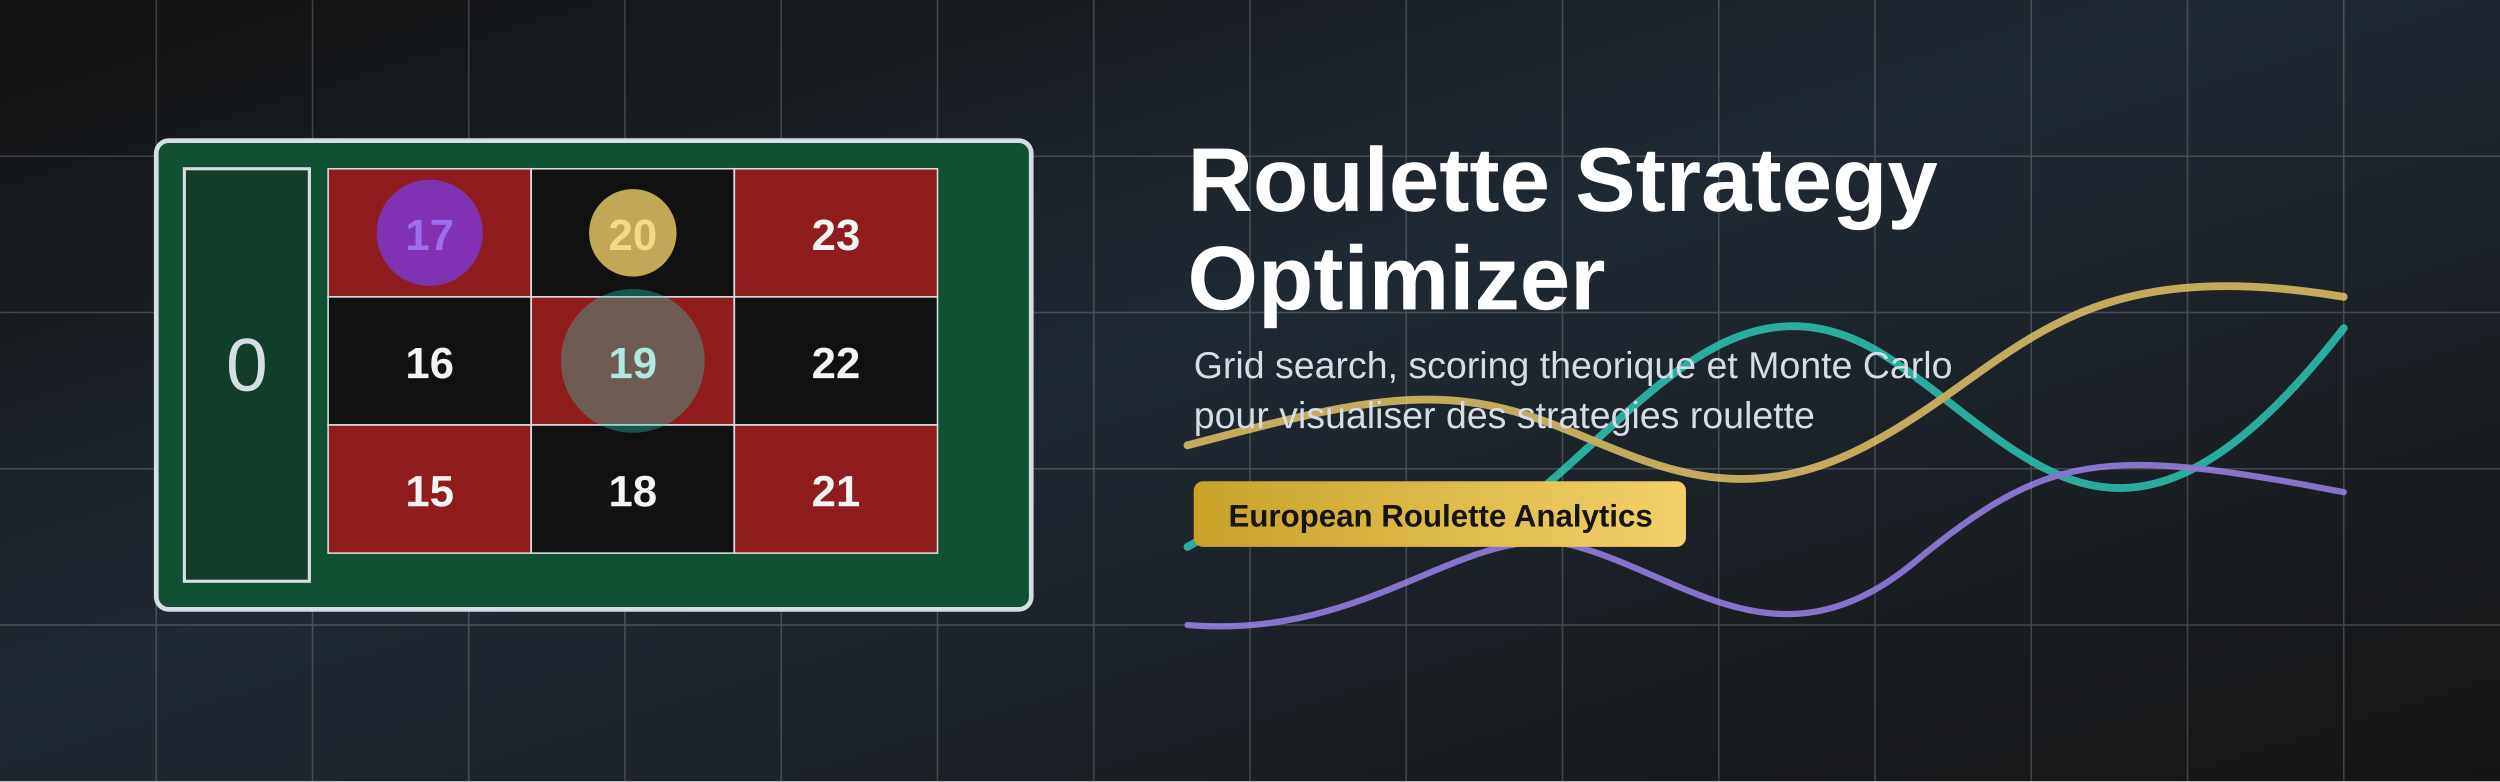
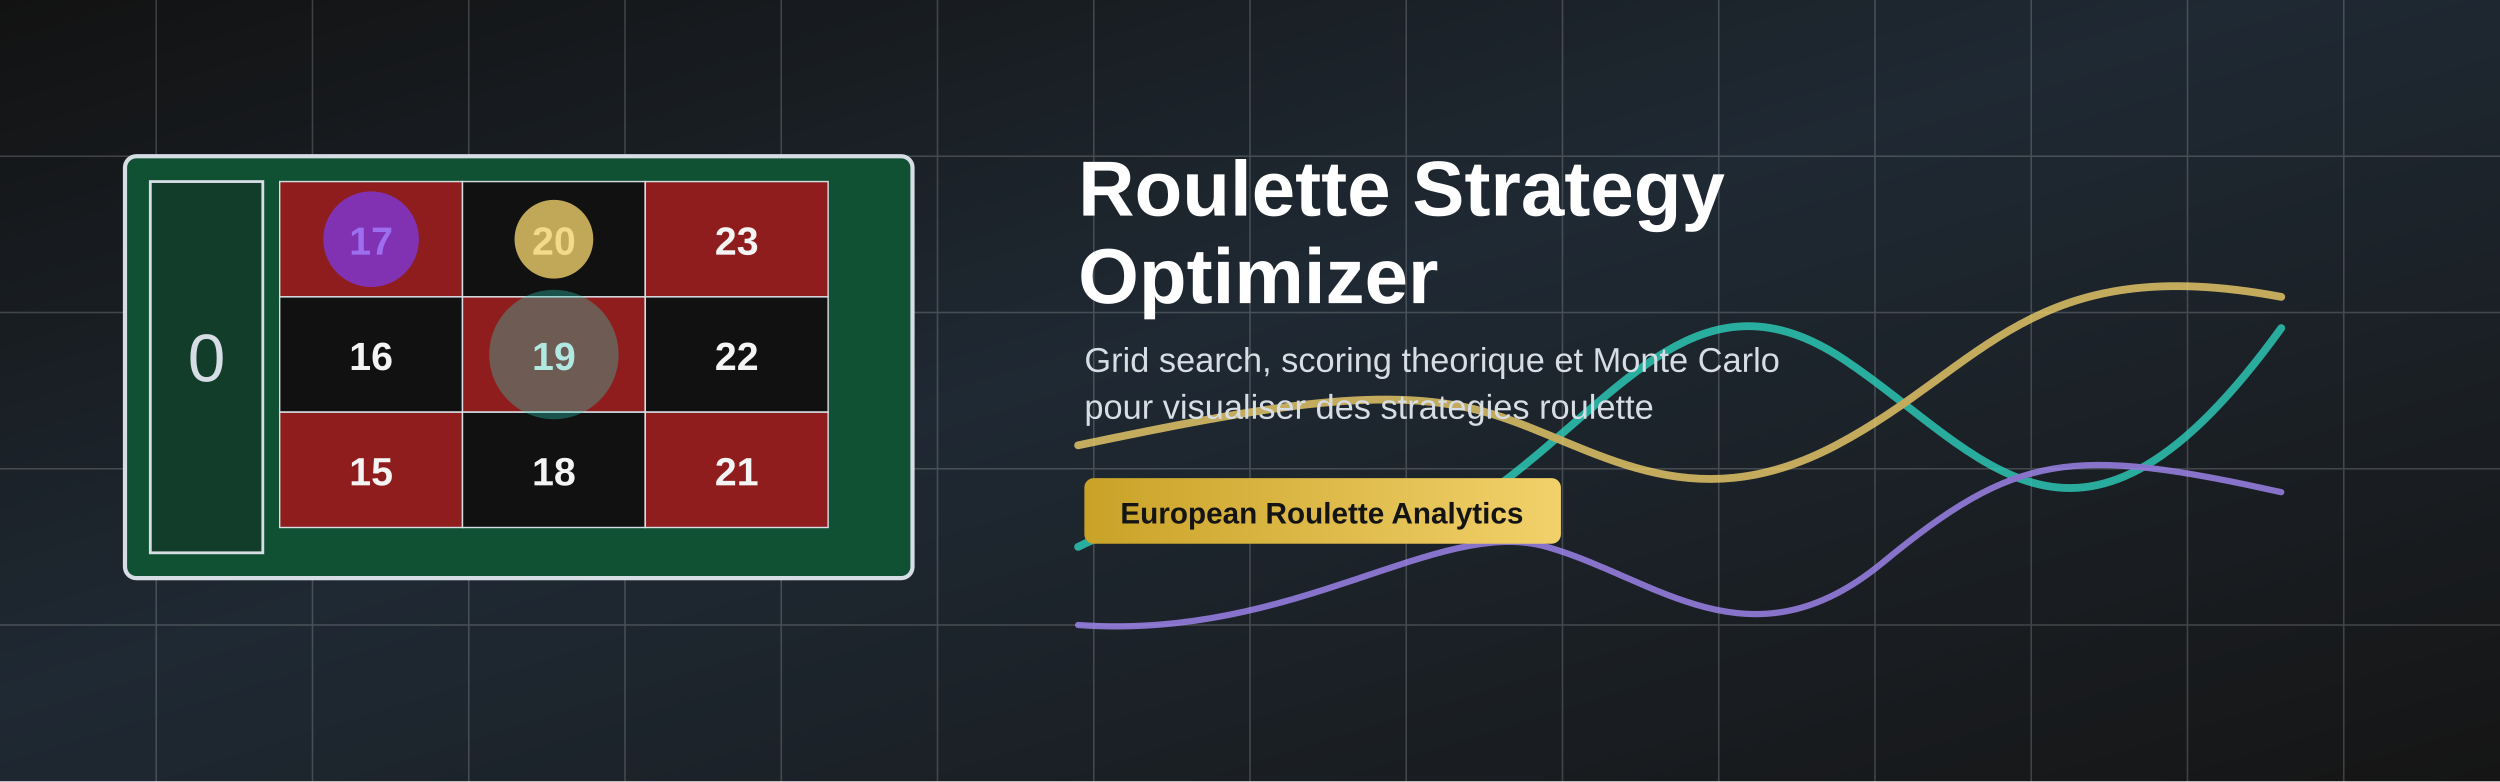
<svg xmlns="http://www.w3.org/2000/svg" viewBox="0 0 1600 500" role="img" aria-labelledby="title desc">
  <defs>
    <linearGradient id="bg" x1="0" x2="1" y1="0" y2="1">
      <stop offset="0%" stop-color="#121212" />
      <stop offset="45%" stop-color="#1f2933" />
      <stop offset="100%" stop-color="#151515" />
    </linearGradient>
    <linearGradient id="gold" x1="0" x2="1">
      <stop offset="0%" stop-color="#c9a227" />
      <stop offset="100%" stop-color="#f2d16b" />
    </linearGradient>
  </defs>
  <rect width="1600" height="500" fill="url(#bg)" />
  <g opacity="0.18" stroke="#ffffff" stroke-width="1">
    <path d="M0 100H1600M0 200H1600M0 300H1600M0 400H1600" />
    <path d="M100 0V500M200 0V500M300 0V500M400 0V500M500 0V500M600 0V500M700 0V500M800 0V500M900 0V500M1000 0V500M1100 0V500M1200 0V500M1300 0V500M1400 0V500M1500 0V500" />
  </g>
-   <g transform="translate(100 90)">
+   <g transform="translate(80 100) scale(0.9)">
    <rect x="0" y="0" width="560" height="300" rx="8" fill="#0f5132" stroke="#d7dde4" stroke-width="3" />
    <rect x="18" y="18" width="80" height="264" fill="#123d2b" stroke="#d7dde4" stroke-width="2" />
    <text x="58" y="160" text-anchor="middle" font-family="Arial, sans-serif" font-size="48" fill="#d7dde4">0</text>
    <g font-family="Arial, sans-serif" font-size="28" font-weight="700" text-anchor="middle" fill="#f4f4f4">
      <rect x="110" y="18" width="130" height="82" fill="#8f1d1d" stroke="#d7dde4" />
      <text x="175" y="70">17</text>
      <rect x="240" y="18" width="130" height="82" fill="#111111" stroke="#d7dde4" />
      <text x="305" y="70">20</text>
      <rect x="370" y="18" width="130" height="82" fill="#8f1d1d" stroke="#d7dde4" />
      <text x="435" y="70">23</text>
      <rect x="110" y="100" width="130" height="82" fill="#111111" stroke="#d7dde4" />
      <text x="175" y="152">16</text>
      <rect x="240" y="100" width="130" height="82" fill="#8f1d1d" stroke="#d7dde4" />
      <text x="305" y="152">19</text>
      <rect x="370" y="100" width="130" height="82" fill="#111111" stroke="#d7dde4" />
      <text x="435" y="152">22</text>
      <rect x="110" y="182" width="130" height="82" fill="#8f1d1d" stroke="#d7dde4" />
      <text x="175" y="234">15</text>
      <rect x="240" y="182" width="130" height="82" fill="#111111" stroke="#d7dde4" />
      <text x="305" y="234">18</text>
      <rect x="370" y="182" width="130" height="82" fill="#8f1d1d" stroke="#d7dde4" />
      <text x="435" y="234">21</text>
    </g>
    <circle cx="175" cy="59" r="34" fill="#7c3aed" opacity="0.72" />
    <circle cx="305" cy="59" r="28" fill="#f2d16b" opacity="0.78" />
    <circle cx="305" cy="141" r="46" fill="#2dd4bf" opacity="0.34" />
  </g>
  <g fill="none" stroke-linecap="round" opacity="0.78">
-     <path d="M760 350C845 300 920 370 990 310S1120 170 1210 230 1360 390 1500 210" stroke="#2dd4bf" stroke-width="5" />
-     <path d="M760 285C855 260 910 245 975 265S1100 335 1195 285 1320 160 1500 190" stroke="#f2d16b" stroke-width="5" />
-     <path d="M760 400C880 410 940 330 1010 350S1140 430 1225 360 1345 285 1500 315" stroke="#a78bfa" stroke-width="4" />
+     <path d="M690 350C790 300 880 370 960 310S1090 170 1180 230 1330 390 1460 210" stroke="#2dd4bf" stroke-width="5" />
+     <path d="M690 285C810 260 890 245 955 265S1080 335 1175 285 1300 160 1460 190" stroke="#f2d16b" stroke-width="5" />
+     <path d="M690 400C830 410 920 330 990 350S1120 430 1205 360 1325 285 1460 315" stroke="#a78bfa" stroke-width="4" />
  </g>
-   <text x="760" y="135" font-family="Arial, sans-serif" font-size="58" font-weight="800" fill="#ffffff">Roulette Strategy</text>
-   <text x="760" y="198" font-family="Arial, sans-serif" font-size="58" font-weight="800" fill="#ffffff">Optimizer</text>
-   <text x="764" y="242" font-family="Arial, sans-serif" font-size="24" fill="#d7dde4">Grid search, scoring theorique et Monte Carlo</text>
-   <text x="764" y="274" font-family="Arial, sans-serif" font-size="24" fill="#d7dde4">pour visualiser des strategies roulette</text>
-   <rect x="764" y="308" width="315" height="42" rx="6" fill="url(#gold)" />
-   <text x="922" y="337" text-anchor="middle" font-family="Arial, sans-serif" font-size="20" font-weight="700" fill="#141414">European Roulette Analytics</text>
+   <text x="690" y="138" font-family="Arial, sans-serif" font-size="50" font-weight="800" fill="#ffffff">Roulette Strategy</text>
+   <text x="690" y="194" font-family="Arial, sans-serif" font-size="50" font-weight="800" fill="#ffffff">Optimizer</text>
+   <text x="694" y="238" font-family="Arial, sans-serif" font-size="22" fill="#d7dde4">Grid search, scoring theorique et Monte Carlo</text>
+   <text x="694" y="268" font-family="Arial, sans-serif" font-size="22" fill="#d7dde4">pour visualiser des strategies roulette</text>
+   <rect x="694" y="306" width="305" height="42" rx="6" fill="url(#gold)" />
+   <text x="846" y="335" text-anchor="middle" font-family="Arial, sans-serif" font-size="19" font-weight="700" fill="#141414">European Roulette Analytics</text>
</svg>
